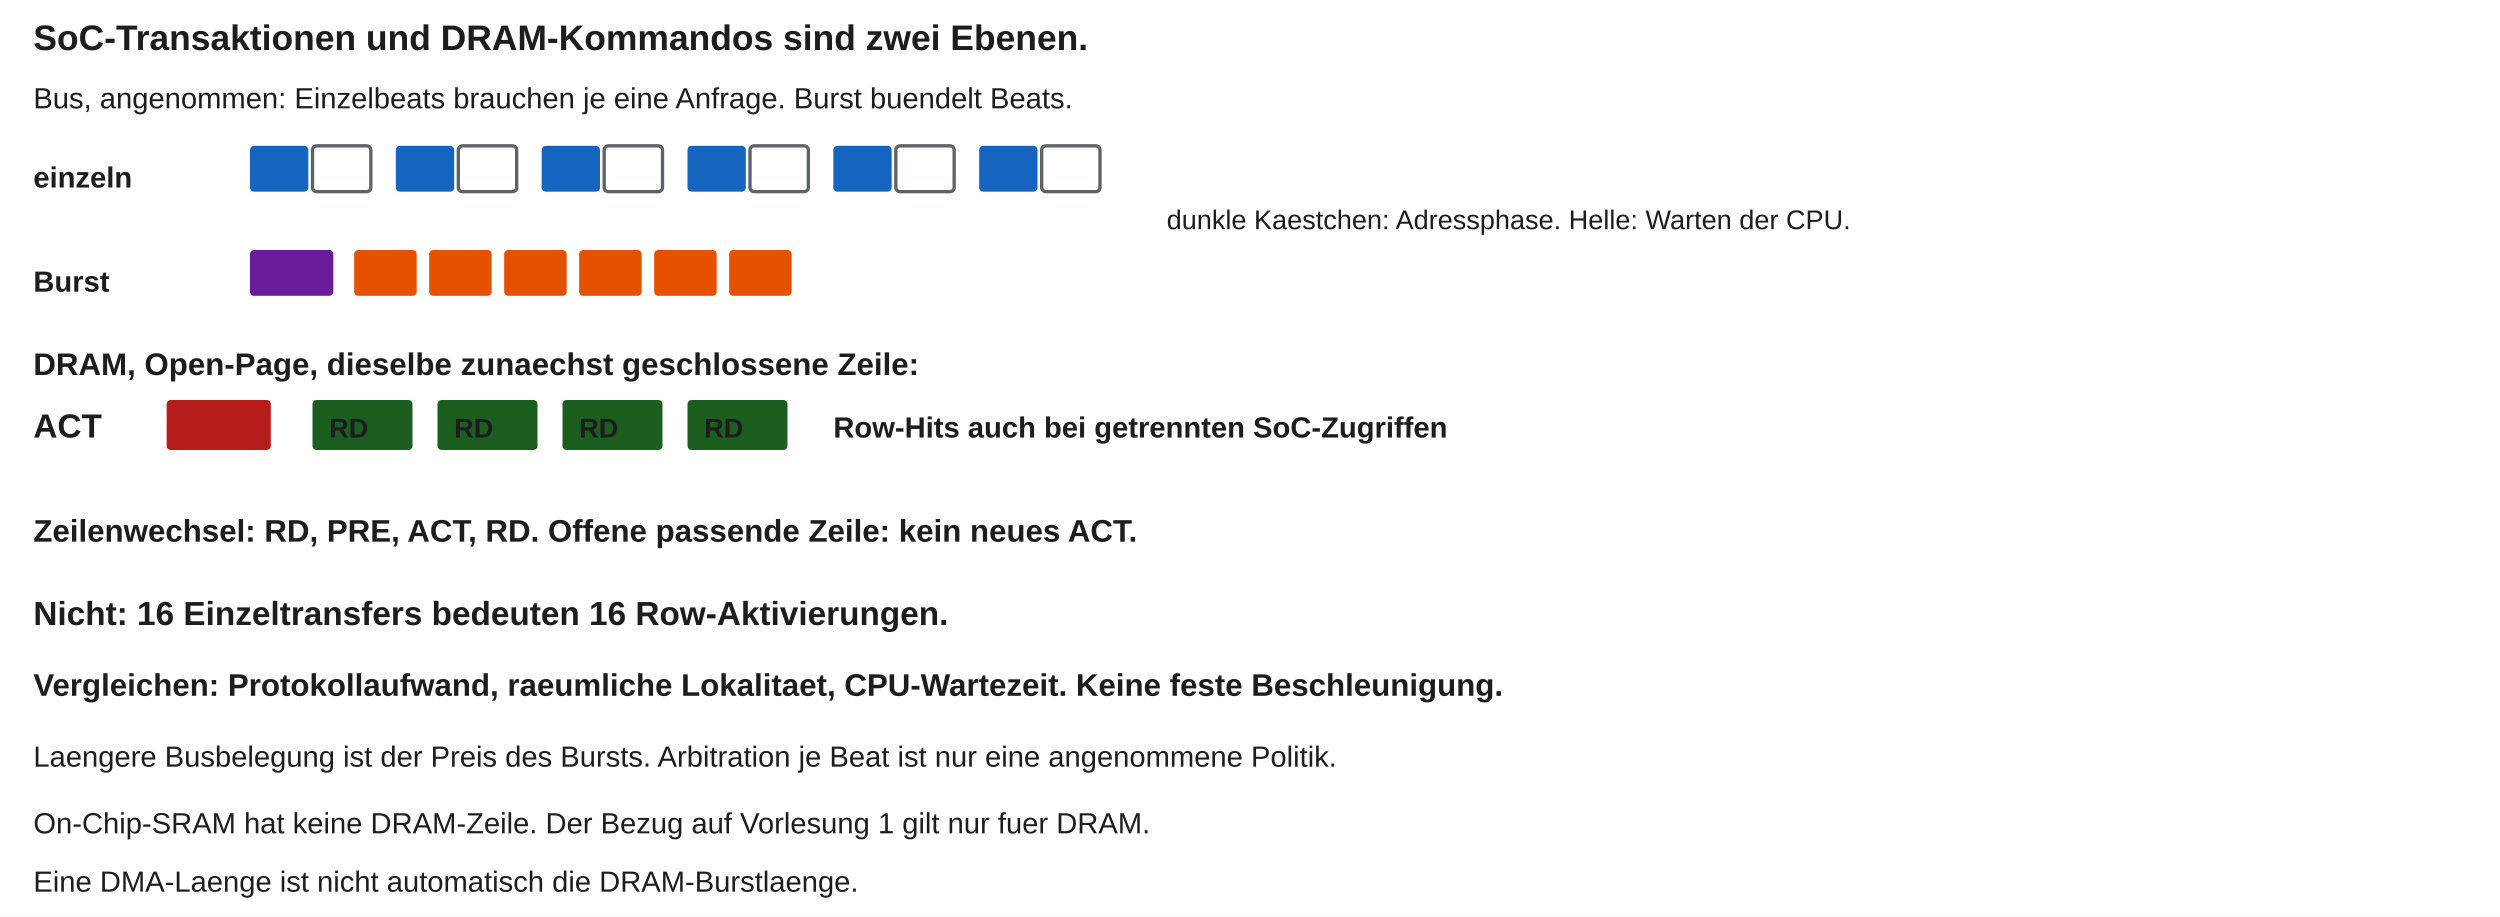
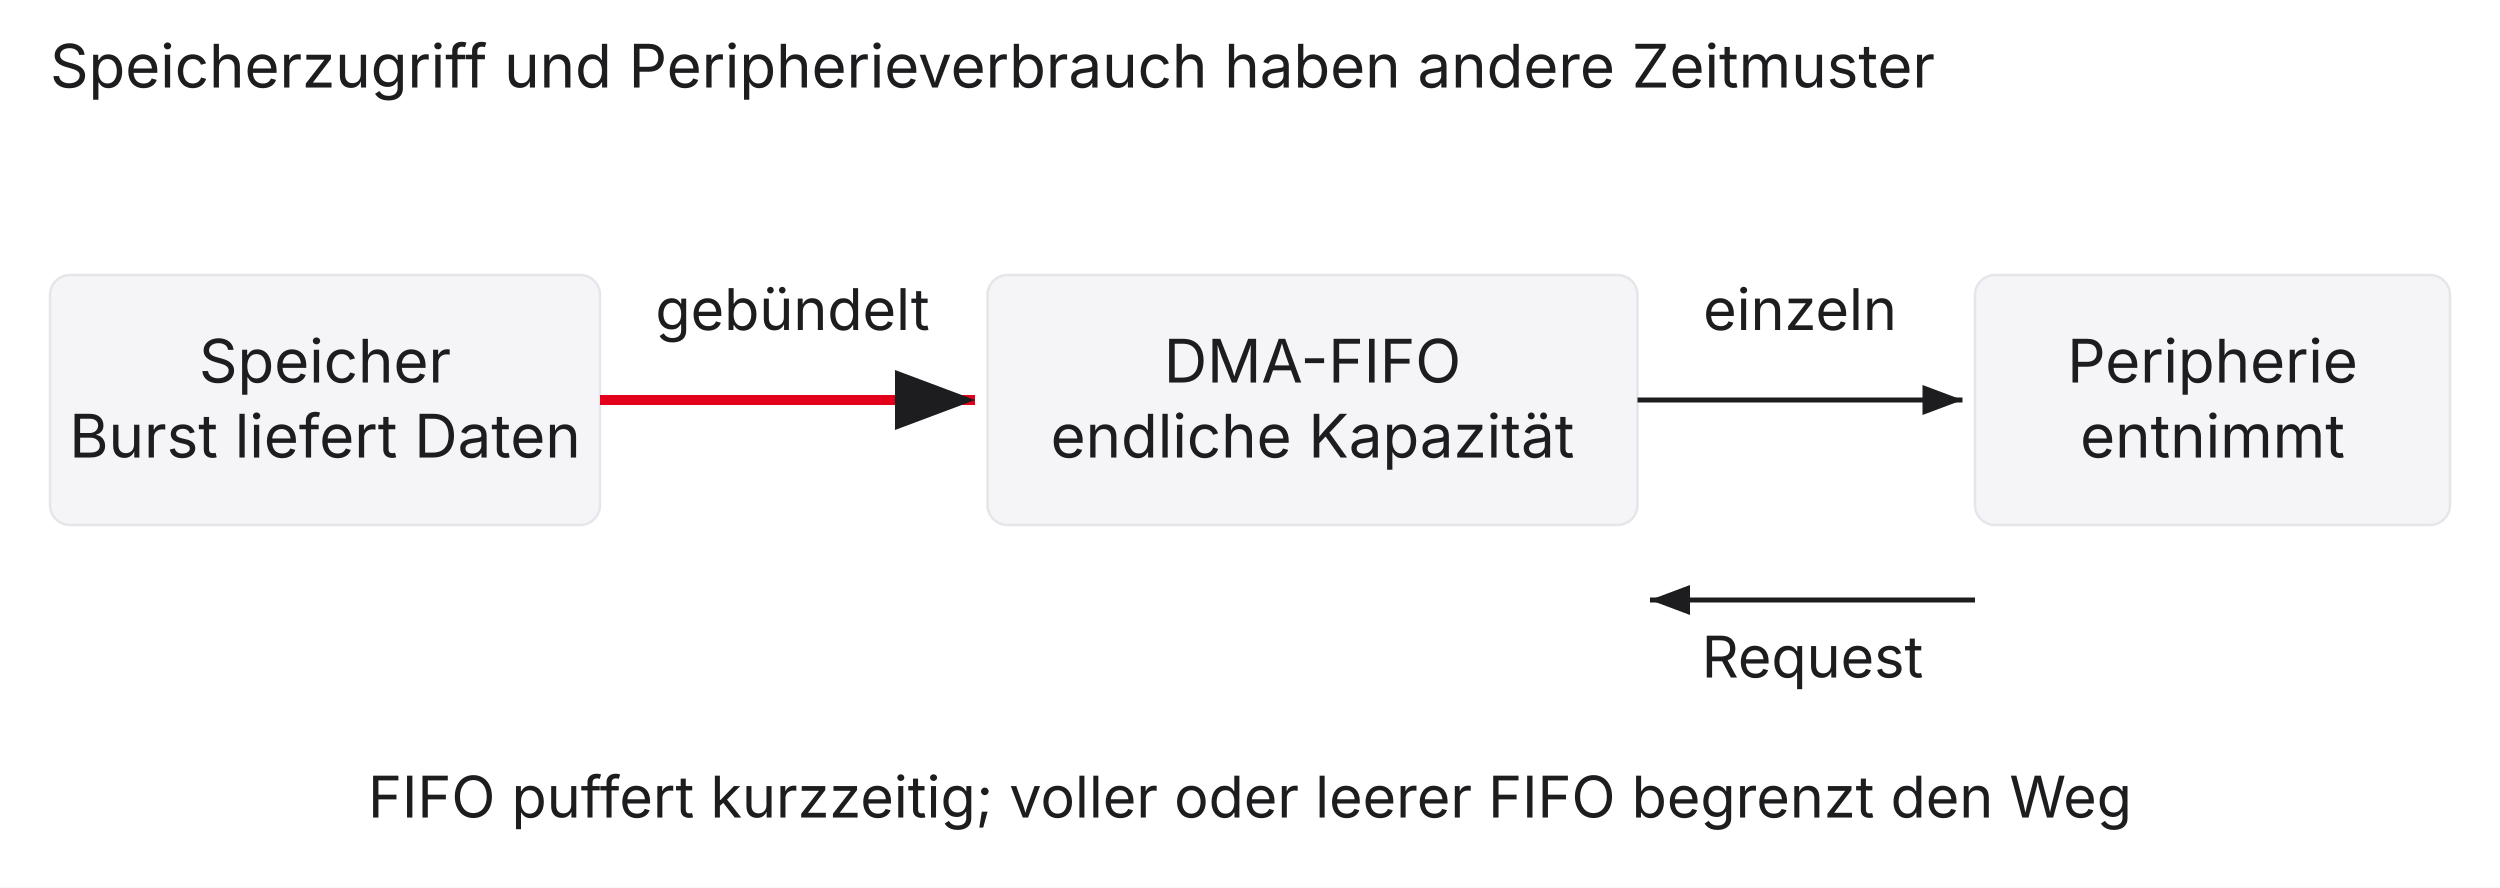
- <svg xmlns="http://www.w3.org/2000/svg" viewBox="0 0 1200 440" width="1200" height="440">
-   <rect width="1200" height="440" fill="#fff" />
-   <style>text{font-family:Arial,Helvetica,sans-serif;fill:#1D1D1F}</style>
-   <text x="16" y="24" font-size="17" font-weight="600" fill="#1D1D1F" text-anchor="start">SoC-Transaktionen und DRAM-Kommandos sind zwei Ebenen.</text>
-   <text x="16" y="52" font-size="14" font-weight="400" fill="#5F6368" text-anchor="start">Bus, angenommen: Einzelbeats brauchen je eine Anfrage. Burst buendelt Beats.</text>
-   <text x="16" y="90" font-size="14" font-weight="600" fill="#1565C0" text-anchor="start">einzeln</text>
-   <rect x="120" y="70" width="28" height="22" rx="2" fill="#1565C0" stroke="#1565C0" stroke-width="0" />
-   <rect x="150" y="70" width="28" height="22" rx="2" fill="#fff" stroke="#5F6368" stroke-width="1.6" />
-   <rect x="190" y="70" width="28" height="22" rx="2" fill="#1565C0" stroke="#1565C0" stroke-width="0" />
-   <rect x="220" y="70" width="28" height="22" rx="2" fill="#fff" stroke="#5F6368" stroke-width="1.6" />
-   <rect x="260" y="70" width="28" height="22" rx="2" fill="#1565C0" stroke="#1565C0" stroke-width="0" />
-   <rect x="290" y="70" width="28" height="22" rx="2" fill="#fff" stroke="#5F6368" stroke-width="1.6" />
-   <rect x="330" y="70" width="28" height="22" rx="2" fill="#1565C0" stroke="#1565C0" stroke-width="0" />
-   <rect x="360" y="70" width="28" height="22" rx="2" fill="#fff" stroke="#5F6368" stroke-width="1.6" />
-   <rect x="400" y="70" width="28" height="22" rx="2" fill="#1565C0" stroke="#1565C0" stroke-width="0" />
-   <rect x="430" y="70" width="28" height="22" rx="2" fill="#fff" stroke="#5F6368" stroke-width="1.6" />
-   <rect x="470" y="70" width="28" height="22" rx="2" fill="#1565C0" stroke="#1565C0" stroke-width="0" />
-   <rect x="500" y="70" width="28" height="22" rx="2" fill="#fff" stroke="#5F6368" stroke-width="1.6" />
-   <text x="16" y="140" font-size="14" font-weight="600" fill="#E65100" text-anchor="start">Burst</text>
-   <rect x="120" y="120" width="40" height="22" rx="2" fill="#6A1B9A" stroke="#6A1B9A" stroke-width="0" />
-   <rect x="170" y="120" width="30" height="22" rx="2" fill="#E65100" stroke="#E65100" stroke-width="0" />
-   <rect x="206" y="120" width="30" height="22" rx="2" fill="#E65100" stroke="#E65100" stroke-width="0" />
-   <rect x="242" y="120" width="30" height="22" rx="2" fill="#E65100" stroke="#E65100" stroke-width="0" />
-   <rect x="278" y="120" width="30" height="22" rx="2" fill="#E65100" stroke="#E65100" stroke-width="0" />
-   <rect x="314" y="120" width="30" height="22" rx="2" fill="#E65100" stroke="#E65100" stroke-width="0" />
-   <rect x="350" y="120" width="30" height="22" rx="2" fill="#E65100" stroke="#E65100" stroke-width="0" />
-   <text x="560" y="110" font-size="13" font-weight="400" fill="#5F6368" text-anchor="start">dunkle Kaestchen: Adressphase. Helle: Warten der CPU.</text>
-   <text x="16" y="180" font-size="15" font-weight="600" fill="#1D1D1F" text-anchor="start">DRAM, Open-Page, dieselbe zunaechst geschlossene Zeile:</text>
-   <text x="16" y="210" font-size="16" font-weight="600" fill="#B71C1C" text-anchor="start">ACT</text>
-   <rect x="80" y="192" width="50" height="24" rx="2" fill="#B71C1C" stroke="#B71C1C" stroke-width="0" />
-   <rect x="150" y="192" width="48" height="24" rx="2" fill="#1B5E20" stroke="#1B5E20" stroke-width="0" />
-   <text x="158" y="210" font-size="13" font-weight="600" fill="#fff" text-anchor="start">RD</text>
-   <rect x="210" y="192" width="48" height="24" rx="2" fill="#1B5E20" stroke="#1B5E20" stroke-width="0" />
-   <text x="218" y="210" font-size="13" font-weight="600" fill="#fff" text-anchor="start">RD</text>
-   <rect x="270" y="192" width="48" height="24" rx="2" fill="#1B5E20" stroke="#1B5E20" stroke-width="0" />
-   <text x="278" y="210" font-size="13" font-weight="600" fill="#fff" text-anchor="start">RD</text>
-   <rect x="330" y="192" width="48" height="24" rx="2" fill="#1B5E20" stroke="#1B5E20" stroke-width="0" />
-   <text x="338" y="210" font-size="13" font-weight="600" fill="#fff" text-anchor="start">RD</text>
-   <text x="400" y="210" font-size="14" font-weight="600" fill="#1B5E20" text-anchor="start">Row-Hits auch bei getrennten SoC-Zugriffen</text>
-   <text x="16" y="260" font-size="15" font-weight="600" fill="#6A1B9A" text-anchor="start">Zeilenwechsel: RD, PRE, ACT, RD. Offene passende Zeile: kein neues ACT.</text>
-   <text x="16" y="300" font-size="16" font-weight="600" fill="#B71C1C" text-anchor="start">Nicht: 16 Einzeltransfers bedeuten 16 Row-Aktivierungen.</text>
-   <text x="16" y="334" font-size="15" font-weight="600" fill="#1D1D1F" text-anchor="start">Vergleichen: Protokollaufwand, raeumliche Lokalitaet, CPU-Wartezeit. Keine feste Beschleunigung.</text>
-   <text x="16" y="368" font-size="14" font-weight="400" fill="#5F6368" text-anchor="start">Laengere Busbelegung ist der Preis des Bursts. Arbitration je Beat ist nur eine angenommene Politik.</text>
-   <text x="16" y="400" font-size="14" font-weight="400" fill="#5F6368" text-anchor="start">On-Chip-SRAM hat keine DRAM-Zeile. Der Bezug auf Vorlesung 1 gilt nur fuer DRAM.</text>
-   <text x="16" y="428" font-size="14" font-weight="400" fill="#5F6368" text-anchor="start">Eine DMA-Laenge ist nicht automatisch die DRAM-Burstlaenge.</text>
+ <svg xmlns="http://www.w3.org/2000/svg" width="1000" height="355" viewBox="0 0 1000 355" role="img" aria-labelledby="title">
+   <style>text{font-family:Inter,Arial,Helvetica,sans-serif;font-weight:400}</style>
+   <defs>
+     <marker id="arrow" markerWidth="10" markerHeight="10" refX="8" refY="3" orient="auto" markerUnits="strokeWidth">
+       <path d="M0,0 L8,3 L0,6" fill="#1D1D1F" />
+     </marker>
+   </defs>
+   <rect width="1000" height="355" fill="#FFFFFF" />
+   <rect x="20" y="110" width="220" height="100" rx="8" fill="#F5F5F7" stroke="#E5E5EA" />
+   <text x="130.0" y="153.0" font-size="24" fill="#1D1D1F" text-anchor="middle">Speicher</text>
+   <text x="130.0" y="183.0" font-size="24" fill="#1D1D1F" text-anchor="middle">Burst liefert Daten</text>
+   <rect x="395" y="110" width="260" height="100" rx="8" fill="#F5F5F7" stroke="#E5E5EA" />
+   <text x="525.0" y="153.0" font-size="24" fill="#1D1D1F" text-anchor="middle">DMA-FIFO</text>
+   <text x="525.0" y="183.0" font-size="24" fill="#1D1D1F" text-anchor="middle">endliche Kapazität</text>
+   <rect x="790" y="110" width="190" height="100" rx="8" fill="#F5F5F7" stroke="#E5E5EA" />
+   <text x="885.0" y="153.0" font-size="24" fill="#1D1D1F" text-anchor="middle">Peripherie</text>
+   <text x="885.0" y="183.0" font-size="24" fill="#1D1D1F" text-anchor="middle">entnimmt</text>
+   <line x1="240" y1="160" x2="390" y2="160" stroke="#E2001A" stroke-width="4" marker-end="url(#arrow)" />
+   <text x="317" y="132" font-size="23" fill="#1D1D1F" text-anchor="middle">gebündelt</text>
+   <line x1="655" y1="160" x2="785" y2="160" stroke="#1D1D1F" stroke-width="2" marker-end="url(#arrow)" />
+   <text x="720" y="132" font-size="23" fill="#1D1D1F" text-anchor="middle">einzeln</text>
+   <line x1="790" y1="240" x2="660" y2="240" stroke="#1D1D1F" stroke-width="2" marker-end="url(#arrow)" />
+   <text x="725" y="271" font-size="23" fill="#1D1D1F" text-anchor="middle">Request</text>
+   <text x="20" y="35" font-size="24" fill="#1D1D1F" text-anchor="start">Speicherzugriff und Peripherieverbrauch haben andere Zeitmuster</text>
+   <text x="500" y="327" font-size="23" fill="#1D1D1F" text-anchor="middle">FIFO puffert kurzzeitig; voller oder leerer FIFO begrenzt den Weg</text>
</svg>
